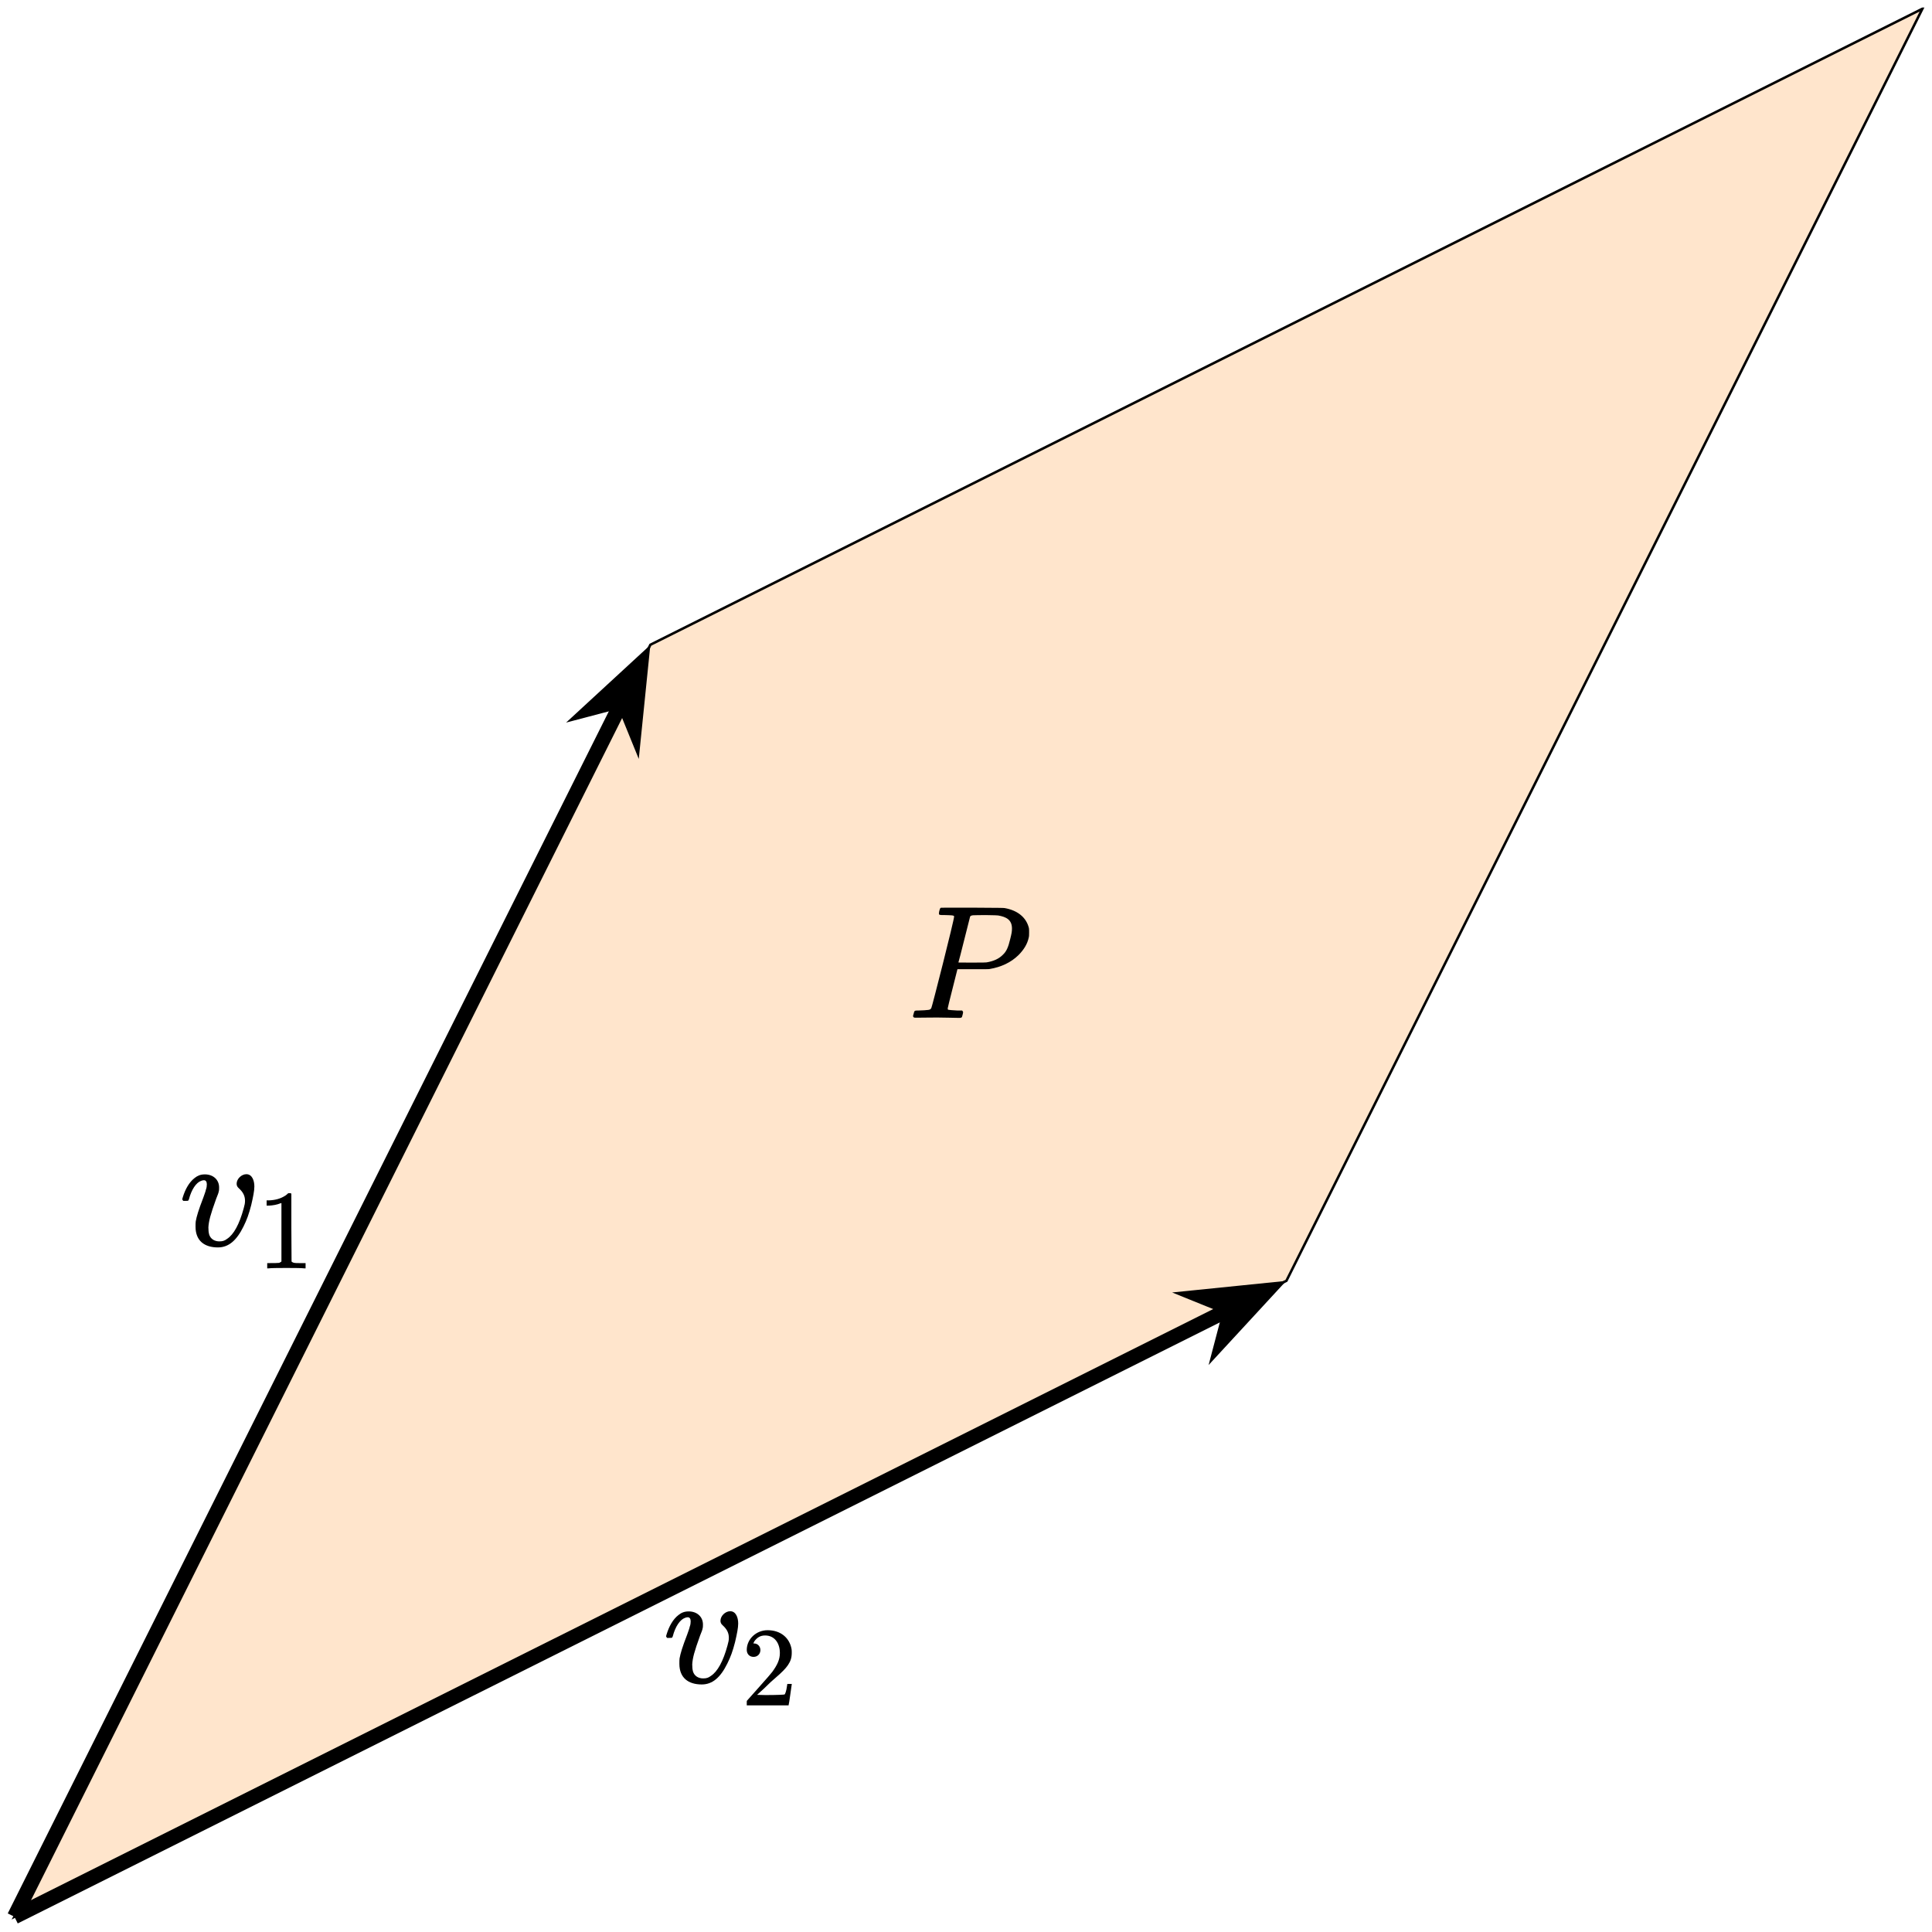
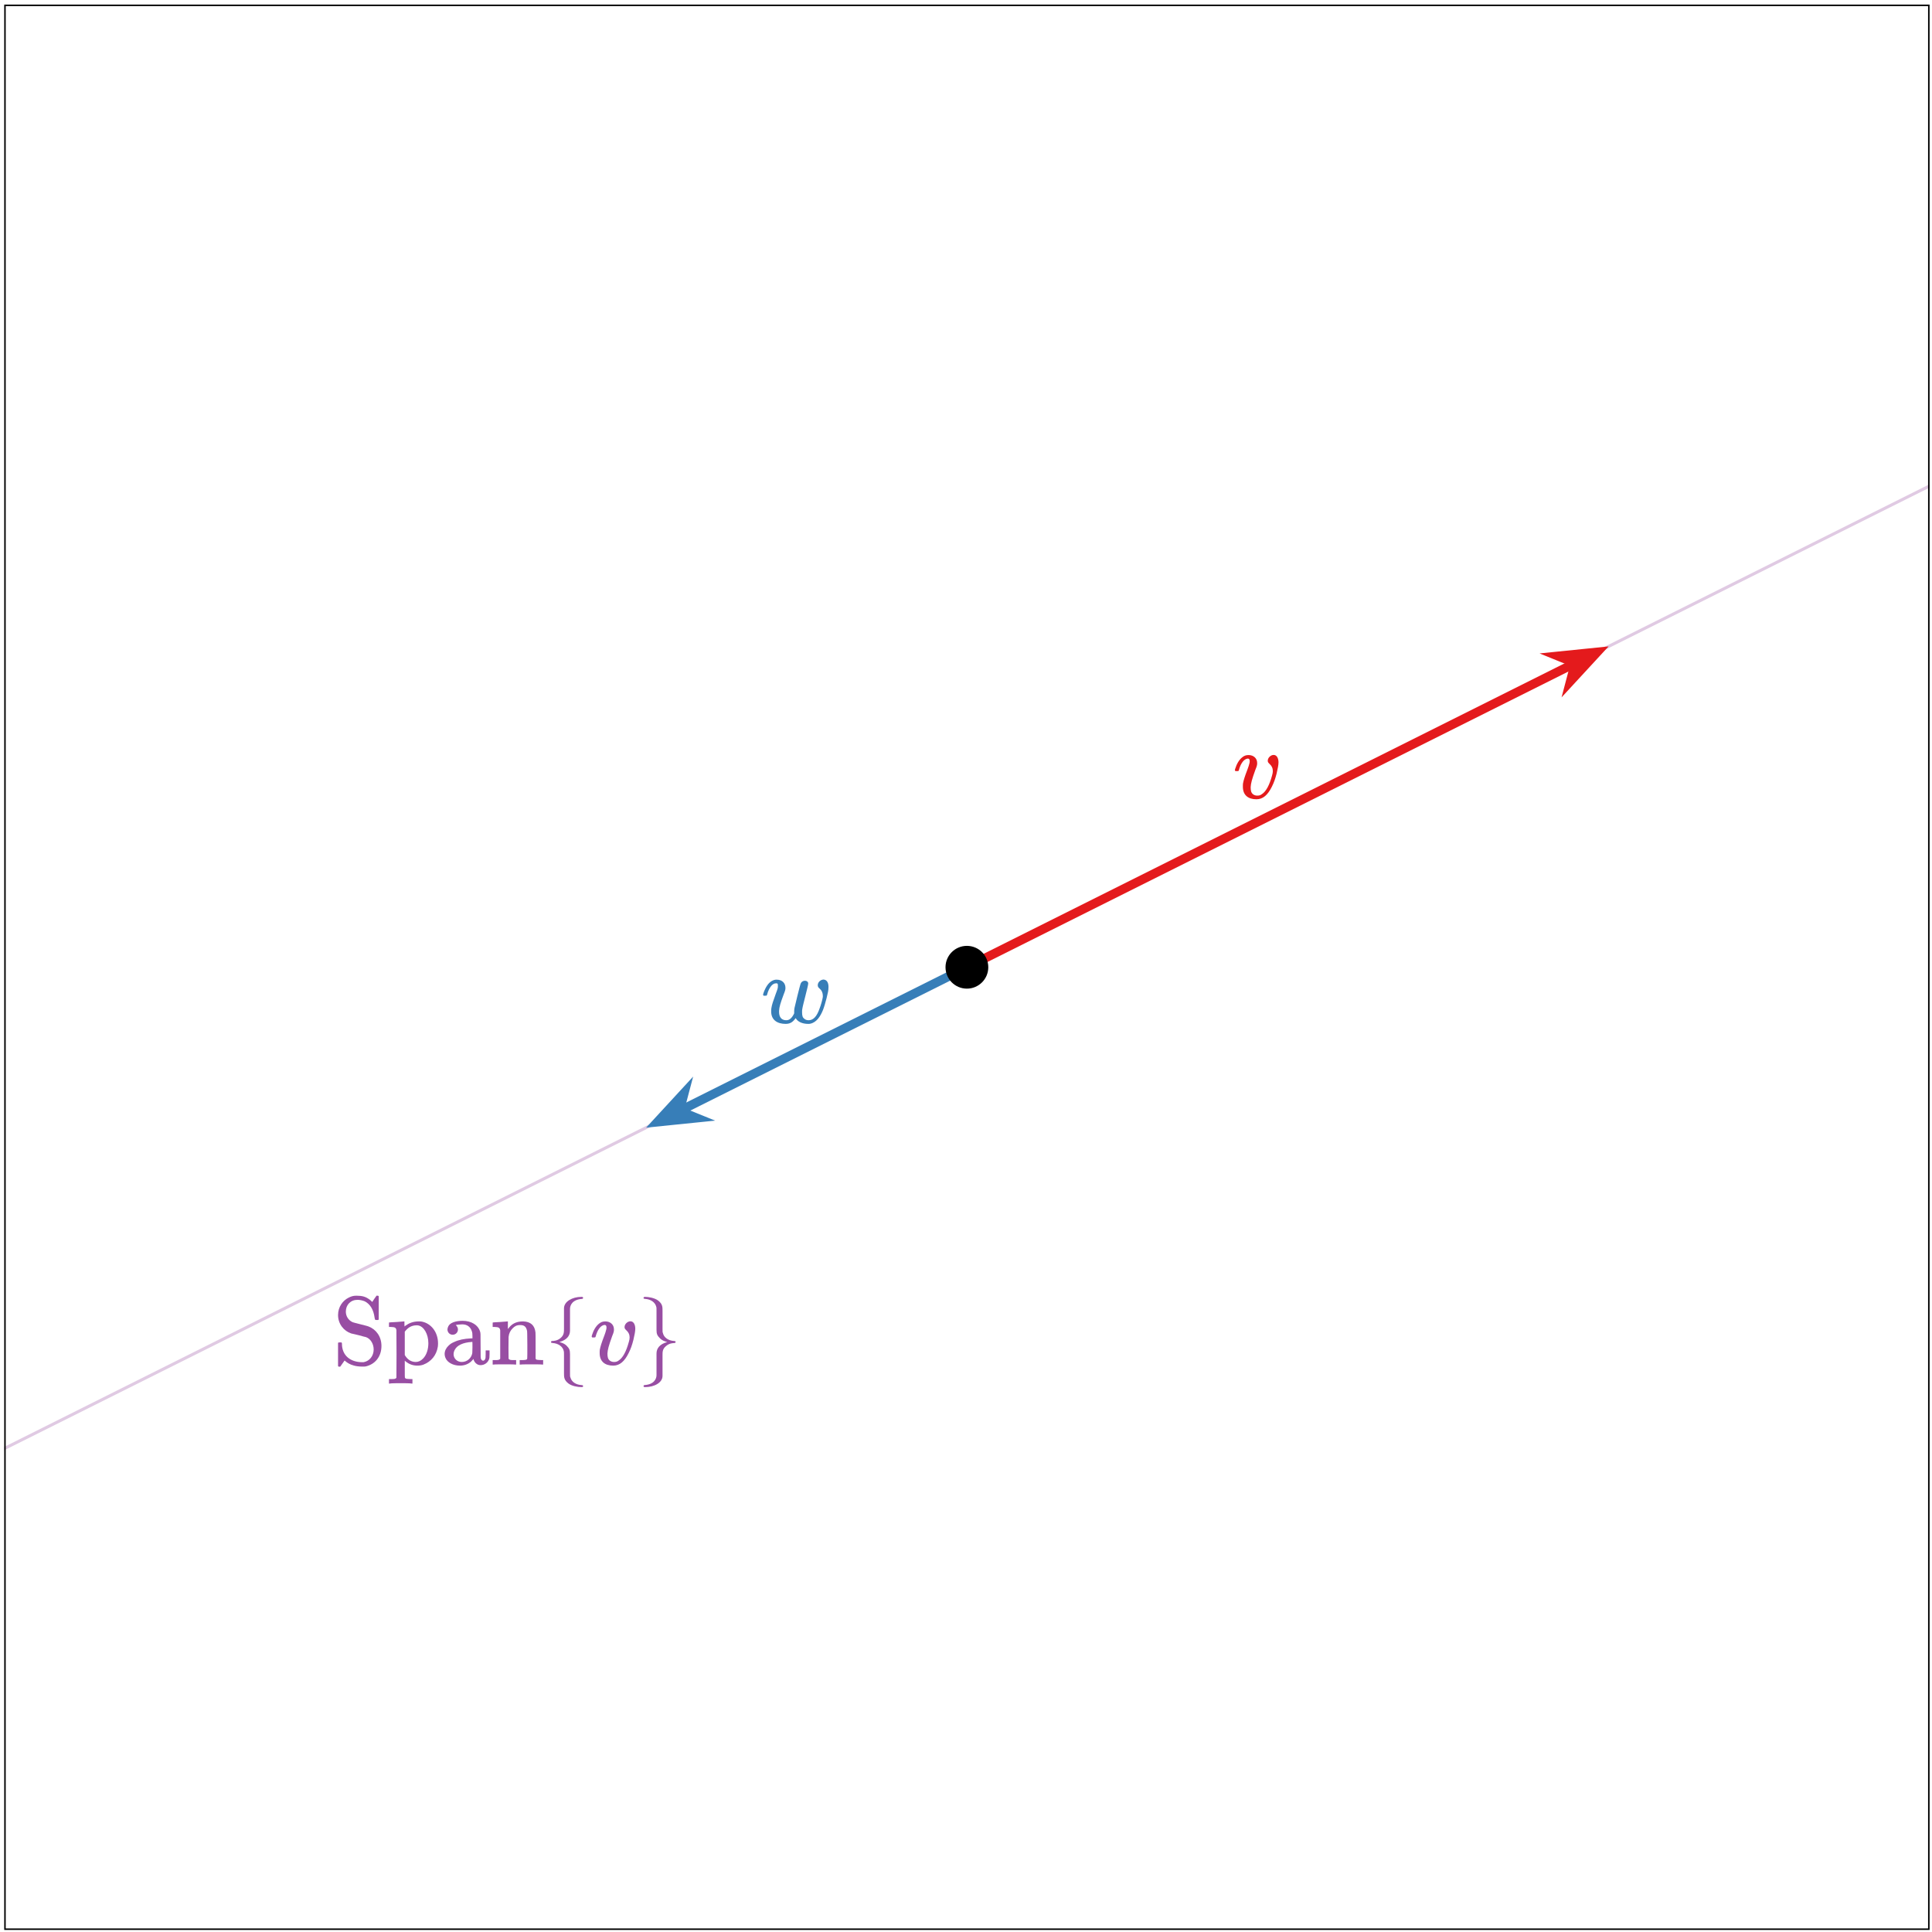
- <svg xmlns="http://www.w3.org/2000/svg" xmlns:xlink="http://www.w3.org/1999/xlink" width="155pt" height="155pt" viewBox="0 0 155 155" version="1.1">
+ <svg xmlns="http://www.w3.org/2000/svg" xmlns:xlink="http://www.w3.org/1999/xlink" width="256pt" height="256pt" viewBox="0 0 256 256" version="1.1">
  <defs>
    <g>
      <symbol overflow="visible" id="glyph0-0">
        <path style="stroke:none;" d="M 0.641 0 L 2.594 0 L 2.594 -6.906 L 0.641 -6.906 Z M 1.297 -0.641 L 1.297 -6.25 L 1.938 -6.25 L 1.938 -0.641 Z M 1.297 -0.641 " />
      </symbol>
      <symbol overflow="visible" id="glyph0-1">
+         <path style="stroke:none;" d="M 1.156 -2.938 L 0.984 -2.938 C 0.797 -2.938 0.75 -2.922 0.719 -2.875 C 0.719 -2.844 0.719 -2.469 0.719 -1.312 L 0.719 0.203 C 0.766 0.266 0.766 0.281 0.875 0.281 C 0.953 0.281 0.984 0.281 1.016 0.266 C 1.016 0.25 1.469 -0.359 1.578 -0.531 C 1.625 -0.578 2.188 0.266 3.906 0.266 C 4.188 0.266 4.234 0.266 4.359 0.25 C 5.594 -0.016 6.469 -1.016 6.469 -2.469 C 6.469 -3.75 5.719 -4.672 4.797 -5.031 C 4.594 -5.141 2.844 -5.516 2.594 -5.641 C 2.062 -5.906 1.75 -6.438 1.75 -7.016 C 1.75 -7.922 2.391 -8.578 3.297 -8.578 C 3.609 -8.578 3.969 -8.5 4.266 -8.375 C 4.969 -8.016 5.422 -7.281 5.562 -6.203 C 5.625 -5.922 5.609 -5.906 5.797 -5.906 L 6.031 -5.906 L 6.109 -5.984 L 6.109 -9.047 C 6.062 -9.109 6.062 -9.125 5.953 -9.125 C 5.875 -9.125 5.844 -9.125 5.812 -9.125 C 5.797 -9.109 5.672 -8.906 5.516 -8.703 L 5.25 -8.297 C 5.141 -8.406 4.969 -8.578 4.812 -8.672 C 4.344 -9 3.906 -9.125 3.141 -9.125 C 2.719 -9.125 2.453 -9.031 2.109 -8.859 C 1.359 -8.484 0.719 -7.656 0.719 -6.562 C 0.719 -5.375 1.484 -4.453 2.453 -4.125 C 2.516 -4.109 2.969 -4 3.453 -3.891 C 3.906 -3.75 4.359 -3.656 4.406 -3.641 C 5.016 -3.438 5.438 -2.75 5.438 -2 C 5.438 -1.156 4.906 -0.484 4.156 -0.328 C 4.109 -0.312 4.031 -0.312 3.953 -0.312 C 2.344 -0.312 1.234 -1.203 1.234 -2.766 C 1.234 -2.891 1.203 -2.891 1.156 -2.938 Z M 1.156 -2.938 " />
+       </symbol>
+       <symbol overflow="visible" id="glyph0-2">
+         <path style="stroke:none;" d="M 0.469 1.922 L 0.266 1.922 L 0.266 2.516 L 0.359 2.516 C 0.531 2.469 1.516 2.469 1.812 2.469 C 2.109 2.469 3.094 2.469 3.266 2.516 L 3.375 2.516 L 3.375 1.922 L 3.156 1.922 C 2.906 1.922 2.609 1.891 2.531 1.875 C 2.469 1.859 2.391 1.781 2.375 1.734 C 2.359 1.703 2.359 1.328 2.359 0.578 L 2.359 -0.516 L 2.469 -0.422 C 2.906 -0.047 3.453 0.141 4.016 0.141 C 4.281 0.141 4.547 0.109 4.812 0.016 C 5.859 -0.391 6.547 -1.219 6.734 -2.344 C 6.75 -2.453 6.766 -2.609 6.766 -2.797 C 6.766 -4.344 5.812 -5.453 4.641 -5.688 C 4.5 -5.719 4.438 -5.719 4.219 -5.719 C 3.453 -5.719 2.906 -5.484 2.438 -5.141 L 2.328 -5.047 L 2.312 -5.391 L 2.312 -5.719 L 2.281 -5.719 C 2.25 -5.719 1.797 -5.688 1.266 -5.641 C 0.734 -5.625 0.297 -5.578 0.281 -5.578 C 0.266 -5.578 0.266 -5.562 0.266 -5.281 L 0.266 -4.984 L 0.5 -4.984 C 1.062 -4.969 1.203 -4.891 1.25 -4.547 C 1.25 -4.484 1.266 -2.922 1.266 -1.375 C 1.266 0.188 1.25 1.703 1.25 1.734 C 1.172 1.906 0.953 1.922 0.641 1.922 Z M 5.484 -2.828 C 5.484 -2.031 5.25 -1.281 4.797 -0.812 C 4.5 -0.5 4.172 -0.344 3.812 -0.344 C 3.125 -0.344 2.656 -0.75 2.359 -1.266 L 2.359 -4.359 C 2.719 -4.812 3.156 -5.203 3.953 -5.203 C 4.016 -5.203 4.078 -5.188 4.125 -5.188 C 4.891 -5.062 5.484 -4.031 5.484 -2.828 Z M 5.484 -2.828 " />
+       </symbol>
+       <symbol overflow="visible" id="glyph0-3">
+         <path style="stroke:none;" d="M 1.5 -3.953 C 1.922 -3.953 2.203 -4.281 2.203 -4.656 C 2.203 -4.859 2.078 -5.109 1.922 -5.219 C 1.922 -5.281 2.625 -5.328 2.781 -5.328 C 3.438 -5.328 3.875 -4.969 4.047 -4.406 C 4.109 -4.234 4.125 -4.078 4.125 -3.75 L 4.125 -3.469 L 3.938 -3.469 C 3 -3.422 2.312 -3.281 1.688 -2.984 C 1.359 -2.844 1.172 -2.719 0.953 -2.5 C 0.672 -2.234 0.438 -1.859 0.438 -1.391 C 0.438 -1.219 0.484 -1.047 0.547 -0.891 C 0.797 -0.266 1.578 0.141 2.469 0.141 C 3.016 0.141 3.516 -0.031 3.938 -0.391 C 4.047 -0.484 4.172 -0.656 4.266 -0.75 L 4.266 -0.703 C 4.375 -0.281 4.734 0.078 5.188 0.078 C 5.766 0.078 6.203 -0.297 6.344 -0.766 C 6.375 -0.859 6.375 -0.875 6.391 -1.375 L 6.391 -1.875 L 5.875 -1.875 L 5.875 -1.406 C 5.875 -0.906 5.859 -0.828 5.797 -0.703 C 5.734 -0.578 5.641 -0.516 5.547 -0.516 C 5.438 -0.516 5.344 -0.578 5.281 -0.703 C 5.203 -0.859 5.203 -0.812 5.203 -2.516 C 5.203 -4.203 5.203 -4.172 5.125 -4.406 C 4.875 -5.234 3.984 -5.797 2.828 -5.797 C 1.859 -5.797 1.141 -5.531 0.922 -5.062 C 0.859 -4.922 0.812 -4.781 0.812 -4.656 C 0.812 -4.281 1.094 -3.953 1.5 -3.953 Z M 4.125 -2.266 C 4.109 -1.547 4.109 -1.5 4.078 -1.406 C 3.938 -0.844 3.422 -0.344 2.703 -0.344 C 2.094 -0.344 1.625 -0.797 1.625 -1.375 C 1.625 -1.578 1.688 -1.781 1.781 -1.953 C 2.094 -2.562 2.875 -2.922 4.047 -3 C 4.062 -3.016 4.109 -3.016 4.109 -3.016 C 4.125 -3.016 4.125 -2.688 4.125 -2.266 Z M 4.125 -2.266 " />
+       </symbol>
+       <symbol overflow="visible" id="glyph0-4">
+         <path style="stroke:none;" d="M 2.438 -0.781 C 2.438 -0.797 2.422 -1.484 2.422 -2.172 C 2.422 -2.875 2.438 -3.578 2.438 -3.656 C 2.484 -4.125 2.656 -4.484 2.969 -4.797 C 3.25 -5.078 3.484 -5.234 3.984 -5.234 C 4.562 -5.234 4.781 -4.969 4.891 -4.438 C 4.906 -4.328 4.906 -4.172 4.922 -2.594 C 4.922 -1.625 4.922 -0.828 4.906 -0.797 C 4.906 -0.609 4.547 -0.594 4.219 -0.594 L 3.906 -0.594 L 3.906 0 L 4.016 0 C 4.188 -0.031 5.172 -0.031 5.469 -0.031 C 5.766 -0.031 6.75 -0.031 6.922 0 L 7.016 0 L 7.016 -0.594 L 6.812 -0.594 C 6.547 -0.594 6.266 -0.625 6.172 -0.641 C 6.109 -0.656 6.047 -0.719 6.016 -0.781 C 6.016 -0.797 6.016 -1.328 6.016 -2.469 C 6.016 -3.516 6.016 -4.172 6 -4.266 C 5.891 -5.203 5.359 -5.688 4.359 -5.719 C 3.375 -5.719 2.797 -5.344 2.375 -4.734 L 2.359 -4.719 C 2.344 -4.719 2.344 -4.812 2.344 -5.203 L 2.344 -5.719 L 2.312 -5.719 C 2.281 -5.719 1.844 -5.688 1.328 -5.641 C 0.797 -5.625 0.359 -5.578 0.344 -5.578 C 0.328 -5.578 0.328 -5.562 0.328 -5.281 L 0.328 -4.984 L 0.562 -4.984 C 1.125 -4.969 1.266 -4.891 1.328 -4.547 C 1.328 -4.484 1.328 -3.547 1.328 -2.625 C 1.328 -1.703 1.328 -0.797 1.328 -0.781 C 1.234 -0.609 1.016 -0.594 0.719 -0.594 L 0.328 -0.594 L 0.328 0 L 0.422 0 C 0.594 -0.031 1.578 -0.031 1.875 -0.031 C 2.172 -0.031 3.156 -0.031 3.328 0 L 3.438 0 L 3.438 -0.594 L 3.047 -0.594 C 2.734 -0.594 2.531 -0.609 2.438 -0.781 Z M 2.438 -0.781 " />
+       </symbol>
+       <symbol overflow="visible" id="glyph1-0">
+         <path style="stroke:none;" d="" />
+       </symbol>
+       <symbol overflow="visible" id="glyph1-1">
+         <path style="stroke:none;" d="M 3.375 -7.375 C 3.375 -7.859 3.688 -8.625 5 -8.703 C 5.062 -8.719 5.109 -8.766 5.109 -8.828 C 5.109 -8.969 5.016 -8.969 4.875 -8.969 C 3.688 -8.969 2.594 -8.359 2.578 -7.469 L 2.578 -4.75 C 2.578 -4.281 2.578 -3.891 2.109 -3.5 C 1.688 -3.156 1.234 -3.125 0.969 -3.125 C 0.906 -3.109 0.859 -3.062 0.859 -2.984 C 0.859 -2.875 0.938 -2.875 1.047 -2.859 C 1.844 -2.812 2.422 -2.375 2.547 -1.797 C 2.578 -1.656 2.578 -1.641 2.578 -1.203 L 2.578 1.156 C 2.578 1.656 2.578 2.047 3.156 2.5 C 3.625 2.859 4.406 2.984 4.875 2.984 C 5.016 2.984 5.109 2.984 5.109 2.859 C 5.109 2.734 5.031 2.734 4.906 2.719 C 4.156 2.672 3.578 2.297 3.422 1.688 C 3.375 1.578 3.375 1.547 3.375 1.125 L 3.375 -1.391 C 3.375 -1.938 3.281 -2.141 2.906 -2.516 C 2.656 -2.766 2.312 -2.891 1.969 -2.984 C 2.953 -3.266 3.375 -3.812 3.375 -4.5 Z M 3.375 -7.375 " />
+       </symbol>
+       <symbol overflow="visible" id="glyph1-2">
+         <path style="stroke:none;" d="M 2.578 1.406 C 2.578 1.875 2.266 2.641 0.969 2.719 C 0.906 2.734 0.859 2.781 0.859 2.859 C 0.859 2.984 0.984 2.984 1.094 2.984 C 2.266 2.984 3.375 2.406 3.375 1.5 L 3.375 -1.234 C 3.375 -1.703 3.375 -2.078 3.859 -2.469 C 4.281 -2.828 4.734 -2.844 5 -2.859 C 5.062 -2.875 5.109 -2.922 5.109 -2.984 C 5.109 -3.109 5.031 -3.109 4.906 -3.125 C 4.125 -3.172 3.547 -3.594 3.422 -4.188 C 3.375 -4.312 3.375 -4.344 3.375 -4.766 L 3.375 -7.141 C 3.375 -7.641 3.375 -8.016 2.812 -8.469 C 2.328 -8.844 1.5 -8.969 1.094 -8.969 C 0.984 -8.969 0.859 -8.969 0.859 -8.828 C 0.859 -8.719 0.938 -8.719 1.047 -8.703 C 1.812 -8.656 2.391 -8.266 2.547 -7.656 C 2.578 -7.547 2.578 -7.531 2.578 -7.094 L 2.578 -4.594 C 2.578 -4.047 2.672 -3.844 3.062 -3.453 C 3.312 -3.203 3.656 -3.078 4 -2.984 C 3.016 -2.719 2.578 -2.156 2.578 -1.469 Z M 2.578 1.406 " />
+       </symbol>
+       <symbol overflow="visible" id="glyph2-0">
+         <path style="stroke:none;" d="M 0.641 0 L 2.594 0 L 2.594 -6.906 L 0.641 -6.906 Z M 1.297 -0.641 L 1.297 -6.25 L 1.938 -6.25 L 1.938 -0.641 Z M 1.297 -0.641 " />
+       </symbol>
+       <symbol overflow="visible" id="glyph2-1">
        <path style="stroke:none;" d="M 3.125 0.141 C 3.984 0.141 4.625 -0.422 5.172 -1.531 C 5.438 -2.062 5.609 -2.531 5.797 -3.266 C 5.953 -3.938 6.047 -4.406 6.047 -4.75 C 6.047 -5.234 5.859 -5.734 5.406 -5.734 C 5.016 -5.734 4.625 -5.359 4.625 -4.969 C 4.625 -4.828 4.672 -4.719 4.797 -4.609 C 5.156 -4.281 5.297 -3.984 5.297 -3.594 C 5.297 -3.406 5.266 -3.266 5.188 -2.984 C 4.844 -1.719 4.391 -0.891 3.859 -0.547 C 3.656 -0.391 3.5 -0.344 3.234 -0.344 C 2.844 -0.344 2.531 -0.547 2.422 -0.891 C 2.375 -1.078 2.359 -1.219 2.359 -1.469 C 2.391 -1.984 2.516 -2.469 2.984 -3.766 C 3.094 -4.031 3.188 -4.281 3.188 -4.344 C 3.219 -4.422 3.219 -4.562 3.219 -4.672 C 3.219 -5.297 2.734 -5.719 2.078 -5.719 C 1.719 -5.719 1.484 -5.609 1.266 -5.438 C 0.812 -5.094 0.5 -4.516 0.312 -3.906 C 0.281 -3.812 0.266 -3.75 0.266 -3.719 C 0.266 -3.672 0.328 -3.625 0.344 -3.594 L 0.531 -3.594 C 0.781 -3.594 0.734 -3.594 0.797 -3.719 C 1 -4.5 1.375 -5.062 1.781 -5.203 C 1.859 -5.234 1.938 -5.25 2 -5.25 C 2.156 -5.25 2.234 -5.125 2.234 -4.922 C 2.234 -4.797 2.219 -4.641 2.156 -4.484 C 2.156 -4.422 2.047 -4.125 1.953 -3.859 C 1.562 -2.844 1.422 -2.375 1.344 -1.953 C 1.328 -1.859 1.328 -1.688 1.328 -1.516 C 1.328 -0.391 2.047 0.141 3.125 0.141 Z M 3.125 0.141 " />
      </symbol>
-       <symbol overflow="visible" id="glyph0-2">
-         <path style="stroke:none;" d="M 3.719 -8.141 C 3.719 -7.844 1.938 -0.844 1.891 -0.797 C 1.844 -0.703 1.781 -0.656 1.641 -0.641 C 1.5 -0.625 1.156 -0.594 0.875 -0.594 C 0.531 -0.594 0.531 -0.594 0.469 -0.328 C 0.438 -0.219 0.422 -0.172 0.422 -0.141 C 0.422 -0.109 0.438 -0.109 0.453 -0.078 C 0.484 -0.031 0.5 -0.016 0.656 -0.016 C 1.141 -0.016 1.594 -0.031 2.359 -0.031 C 3.141 -0.031 3.609 0 4.125 0 C 4.297 0 4.297 -0.031 4.344 -0.062 C 4.359 -0.109 4.438 -0.375 4.438 -0.453 C 4.438 -0.516 4.375 -0.562 4.359 -0.594 L 3.953 -0.594 C 3.562 -0.609 3.297 -0.641 3.234 -0.656 C 3.219 -0.672 3.203 -0.703 3.203 -0.766 C 3.203 -0.797 3.375 -1.5 3.594 -2.359 L 3.984 -3.906 L 5.203 -3.906 C 6.266 -3.906 6.453 -3.906 6.562 -3.922 C 7.5 -4.078 8.281 -4.453 8.875 -5.031 C 9.328 -5.484 9.594 -5.938 9.703 -6.438 C 9.734 -6.547 9.734 -6.703 9.734 -6.859 C 9.734 -7 9.734 -7.125 9.719 -7.203 C 9.5 -8.109 8.75 -8.641 7.766 -8.812 C 7.609 -8.828 7.578 -8.828 5.141 -8.844 C 2.719 -8.844 2.672 -8.844 2.625 -8.828 C 2.578 -8.781 2.5 -8.516 2.5 -8.391 C 2.5 -8.25 2.531 -8.25 2.984 -8.25 C 3.375 -8.234 3.719 -8.25 3.719 -8.141 Z M 8.359 -7.172 C 8.359 -6.922 8.328 -6.766 8.219 -6.328 C 8.062 -5.672 7.922 -5.344 7.641 -5.078 C 7.328 -4.75 6.891 -4.547 6.312 -4.453 C 6.172 -4.438 6.016 -4.438 5.109 -4.438 C 4.109 -4.438 4.062 -4.438 4.062 -4.453 C 4.094 -4.484 4.938 -7.922 5 -8.125 C 5.031 -8.188 5.109 -8.219 5.234 -8.234 C 5.281 -8.234 5.719 -8.25 6.219 -8.25 C 7 -8.234 7.141 -8.234 7.25 -8.219 C 7.875 -8.109 8.359 -7.891 8.359 -7.172 Z M 8.359 -7.172 " />
-       </symbol>
-       <symbol overflow="visible" id="glyph1-0">
-         <path style="stroke:none;" d="M 0.453 0 L 1.812 0 L 1.812 -4.828 L 0.453 -4.828 Z M 0.906 -0.453 L 0.906 -4.375 L 1.359 -4.375 L 1.359 -0.453 Z M 0.906 -0.453 " />
-       </symbol>
-       <symbol overflow="visible" id="glyph1-1">
-         <path style="stroke:none;" d="M 3.766 0 L 3.875 0 L 3.875 -0.422 L 3.328 -0.422 C 3.062 -0.422 2.875 -0.422 2.75 -0.547 L 2.734 -3.266 L 2.734 -5.984 C 2.688 -6.031 2.703 -6.031 2.578 -6.031 C 2.5 -6.031 2.5 -6.031 2.469 -6.016 C 2.422 -5.969 2.281 -5.844 2.188 -5.797 C 1.859 -5.594 1.438 -5.469 0.922 -5.453 L 0.75 -5.453 L 0.75 -5.031 L 0.922 -5.031 C 1.266 -5.047 1.594 -5.109 1.859 -5.219 C 1.891 -5.234 1.922 -5.234 1.938 -5.234 L 1.938 -0.547 C 1.859 -0.5 1.828 -0.453 1.719 -0.438 C 1.609 -0.422 1.297 -0.422 1.031 -0.422 L 0.797 -0.422 L 0.797 0 L 0.906 0 C 1.062 -0.031 2.047 -0.031 2.328 -0.031 C 2.625 -0.031 3.609 -0.031 3.766 0 Z M 3.766 0 " />
-       </symbol>
-       <symbol overflow="visible" id="glyph1-2">
-         <path style="stroke:none;" d="M 1 -3.891 C 1.328 -3.891 1.547 -4.141 1.547 -4.438 C 1.547 -4.719 1.344 -4.969 1.031 -4.969 C 1 -4.969 0.984 -4.969 0.984 -4.984 C 0.984 -5 1.031 -5.062 1.062 -5.141 C 1.266 -5.422 1.516 -5.609 1.922 -5.609 C 2.703 -5.609 3.109 -4.969 3.109 -4.203 C 3.109 -3.672 2.906 -3.25 2.5 -2.688 C 2.297 -2.438 2.25 -2.375 1.234 -1.234 C 0.828 -0.781 0.484 -0.391 0.469 -0.375 C 0.453 -0.359 0.453 -0.328 0.453 -0.172 L 0.453 0 L 3.812 0 L 3.812 -0.031 C 3.844 -0.078 4.047 -1.625 4.062 -1.688 L 4.062 -1.719 L 3.703 -1.719 L 3.703 -1.688 C 3.641 -1.281 3.625 -1.203 3.578 -1.062 C 3.547 -0.984 3.516 -0.891 3.484 -0.875 C 3.438 -0.859 2.891 -0.828 1.969 -0.828 L 1.281 -0.844 L 1.828 -1.344 C 2.438 -1.938 2.406 -1.906 2.734 -2.188 C 3.328 -2.703 3.562 -2.953 3.75 -3.219 C 3.969 -3.547 4.062 -3.812 4.062 -4.219 C 4.062 -4.328 4.062 -4.438 4.047 -4.516 C 3.891 -5.406 3.188 -6.031 2.125 -6.031 C 1.203 -6.031 0.453 -5.312 0.453 -4.453 C 0.453 -4.141 0.656 -3.891 1 -3.891 Z M 1 -3.891 " />
+       <symbol overflow="visible" id="glyph2-2">
+         <path style="stroke:none;" d="M 5.812 -5.578 C 5.594 -5.578 5.359 -5.453 5.266 -5.234 C 5.156 -5.031 4.438 -2 4.438 -1.984 C 4.406 -1.875 4.406 -1.75 4.391 -1.547 L 4.391 -1.25 L 4.328 -1.125 C 4.047 -0.594 3.75 -0.344 3.344 -0.344 C 2.703 -0.344 2.391 -0.766 2.391 -1.438 L 2.391 -1.609 C 2.422 -2.109 2.562 -2.594 3 -3.766 C 3.219 -4.312 3.234 -4.422 3.234 -4.641 C 3.234 -5.25 2.812 -5.719 2.078 -5.719 C 1.969 -5.719 1.859 -5.719 1.781 -5.688 C 1.281 -5.562 0.875 -5.156 0.562 -4.516 C 0.438 -4.281 0.391 -4.125 0.312 -3.906 C 0.281 -3.812 0.266 -3.75 0.266 -3.719 C 0.266 -3.672 0.328 -3.625 0.344 -3.594 L 0.531 -3.594 C 0.781 -3.594 0.734 -3.594 0.797 -3.719 C 0.938 -4.266 1.156 -4.688 1.422 -4.969 C 1.625 -5.156 1.781 -5.234 2 -5.234 L 2.062 -5.234 C 2.219 -5.234 2.234 -5.141 2.234 -4.906 C 2.234 -4.641 2.234 -4.578 1.953 -3.844 C 1.594 -2.859 1.438 -2.391 1.375 -1.969 C 1.344 -1.859 1.344 -1.672 1.344 -1.5 C 1.344 -0.375 2.156 0.141 3.266 0.141 C 3.953 0.141 4.281 -0.203 4.594 -0.625 C 4.844 -0.141 5.484 0.141 6.25 0.141 C 6.328 0.141 6.406 0.141 6.484 0.125 C 7.344 -0.031 7.859 -0.844 8.203 -1.688 C 8.359 -2.078 8.516 -2.625 8.688 -3.281 C 8.859 -4.016 8.938 -4.25 8.938 -4.766 C 8.938 -5.281 8.75 -5.641 8.391 -5.719 C 8.359 -5.719 8.328 -5.734 8.297 -5.734 C 7.922 -5.734 7.516 -5.406 7.516 -4.984 C 7.516 -4.828 7.578 -4.688 7.719 -4.578 C 8.031 -4.312 8.188 -4.016 8.188 -3.531 C 8.188 -3.469 8.188 -3.406 8.172 -3.344 C 8.141 -3.109 7.922 -2.297 7.766 -1.922 C 7.406 -0.859 6.938 -0.344 6.312 -0.344 C 6.094 -0.344 5.938 -0.391 5.781 -0.5 C 5.516 -0.688 5.438 -0.891 5.438 -1.391 C 5.438 -1.625 5.438 -1.703 5.469 -1.844 C 5.531 -2.328 6.25 -4.891 6.25 -5.203 C 6.25 -5.453 6.047 -5.578 5.812 -5.578 Z M 5.812 -5.578 " />
      </symbol>
    </g>
    <clipPath id="clip1">
-       <path d="M 1 0.605 L 155 0.605 L 155 154 L 1 154 Z M 1 0.605 " />
+       <path d="M 0.559 37 L 255.68 37 L 255.68 219 L 0.559 219 Z M 0.559 37 " />
    </clipPath>
    <clipPath id="clip2">
-       <path d="M 0 0.605 L 155 0.605 L 155 155 L 0 155 Z M 0 0.605 " />
+       <path d="M 0.559 0.605 L 255.68 0.605 L 255.68 255.727 L 0.559 255.727 Z M 0.559 0.605 " />
    </clipPath>
  </defs>
  <g id="surface1">
    <g clip-path="url(#clip1)" clip-rule="nonzero">
-       <path style=" stroke:none;fill-rule:nonzero;fill:rgb(100%,49.799%,0%);fill-opacity:0.2;" d="M 1.156 153.777 L 52.18 51.727 L 154.23 0.703 L 103.207 102.754 Z M 1.156 153.777 " />
+       <path style="fill:none;stroke-width:0.399;stroke-linecap:butt;stroke-linejoin:miter;stroke:rgb(87.883%,79.175%,89.177%);stroke-opacity:1;stroke-miterlimit:10;" d="M -170.079 -85.042 L 170.081 85.04 " transform="matrix(1,0,0,-1,128.118,128.165)" />
    </g>
+     <g style="fill:rgb(59.61%,30.589%,63.919%);fill-opacity:1;">
+       <use xlink:href="#glyph0-1" x="44.075" y="180.812" />
+       <use xlink:href="#glyph0-2" x="51.276" y="180.812" />
+       <use xlink:href="#glyph0-3" x="58.477" y="180.812" />
+       <use xlink:href="#glyph0-4" x="64.953" y="180.812" />
+     </g>
+     <g style="fill:rgb(59.61%,30.589%,63.919%);fill-opacity:1;">
+       <use xlink:href="#glyph1-1" x="72.154" y="180.812" />
+     </g>
+     <g style="fill:rgb(59.61%,30.589%,63.919%);fill-opacity:1;">
+       <use xlink:href="#glyph2-1" x="78.131" y="180.812" />
+     </g>
+     <g style="fill:rgb(59.61%,30.589%,63.919%);fill-opacity:1;">
+       <use xlink:href="#glyph1-2" x="84.413" y="180.812" />
+     </g>
+     <path style="fill:none;stroke-width:1.196;stroke-linecap:butt;stroke-linejoin:miter;stroke:rgb(89.409%,10.199%,10.979%);stroke-opacity:1;stroke-miterlimit:10;" d="M -0.001 0.001 L 80.347 40.173 " transform="matrix(1,0,0,-1,128.118,128.165)" />
+     <path style="fill-rule:nonzero;fill:rgb(89.409%,10.199%,10.979%);fill-opacity:1;stroke-width:1.196;stroke-linecap:butt;stroke-linejoin:miter;stroke:rgb(89.409%,10.199%,10.979%);stroke-opacity:1;stroke-miterlimit:10;" d="M 6.802 -0.001 L 1.93 1.846 L 3.553 -0.001 L 1.932 -1.845 Z M 6.802 -0.001 " transform="matrix(0.89442,-0.44722,-0.44722,-0.89442,205.5522,89.44797)" />
+     <g style="fill:rgb(89.409%,10.199%,10.979%);fill-opacity:1;">
+       <use xlink:href="#glyph2-1" x="163.36" y="105.767" />
+     </g>
+     <path style="fill:none;stroke-width:1.196;stroke-linecap:butt;stroke-linejoin:miter;stroke:rgb(21.57%,49.409%,72.159%);stroke-opacity:1;stroke-miterlimit:10;" d="M -0.001 0.001 L -37.825 -18.913 " transform="matrix(1,0,0,-1,128.118,128.165)" />
+     <path style="fill-rule:nonzero;fill:rgb(21.57%,49.409%,72.159%);fill-opacity:1;stroke-width:1.196;stroke-linecap:butt;stroke-linejoin:miter;stroke:rgb(21.57%,49.409%,72.159%);stroke-opacity:1;stroke-miterlimit:10;" d="M 6.801 0.001 L 1.929 1.847 L 3.555 -0.001 L 1.929 -1.848 Z M 6.801 0.001 " transform="matrix(-0.89442,0.4472,0.4472,0.89442,93.204,145.6221)" />
+     <g style="fill:rgb(21.57%,49.409%,72.159%);fill-opacity:1;">
+       <use xlink:href="#glyph2-2" x="100.841" y="135.53" />
+     </g>
+     <path style=" stroke:none;fill-rule:nonzero;fill:rgb(0%,0%,0%);fill-opacity:1;" d="M 130.953 128.164 C 130.953 126.598 129.684 125.332 128.117 125.332 C 126.551 125.332 125.285 126.598 125.285 128.164 C 125.285 129.73 126.551 131 128.117 131 C 129.684 131 130.953 129.73 130.953 128.164 Z M 130.953 128.164 " />
    <g clip-path="url(#clip2)" clip-rule="nonzero">
-       <path style="fill:none;stroke-width:0.199;stroke-linecap:butt;stroke-linejoin:miter;stroke:rgb(0%,0%,0%);stroke-opacity:1;stroke-miterlimit:10;" d="M -0.001 -0 L 51.023 102.05 L 153.073 153.074 L 102.05 51.023 Z M -0.001 -0 " transform="matrix(1,0,0,-1,1.157,153.777)" />
-     </g>
-     <path style="fill:none;stroke-width:1.196;stroke-linecap:butt;stroke-linejoin:miter;stroke:rgb(0%,0%,0%);stroke-opacity:1;stroke-miterlimit:10;" d="M -0.001 -0 L 48.679 97.355 " transform="matrix(1,0,0,-1,1.157,153.777)" />
-     <path style="fill-rule:nonzero;fill:rgb(0%,0%,0%);fill-opacity:1;stroke-width:1.196;stroke-linecap:butt;stroke-linejoin:miter;stroke:rgb(0%,0%,0%);stroke-opacity:1;stroke-miterlimit:10;" d="M 6.803 -0.001 L 1.931 1.847 L 3.554 -0.001 L 1.931 -1.848 Z M 6.803 -0.001 " transform="matrix(0.44722,-0.89442,-0.89442,-0.44722,48.37815,59.33454)" />
-     <g style="fill:rgb(0%,0%,0%);fill-opacity:1;">
-       <use xlink:href="#glyph0-1" x="14.36" y="99.937" />
-     </g>
-     <g style="fill:rgb(0%,0%,0%);fill-opacity:1;">
-       <use xlink:href="#glyph1-1" x="20.641" y="101.757" />
-     </g>
-     <path style="fill:none;stroke-width:1.196;stroke-linecap:butt;stroke-linejoin:miter;stroke:rgb(0%,0%,0%);stroke-opacity:1;stroke-miterlimit:10;" d="M -0.001 -0 L 97.355 48.675 " transform="matrix(1,0,0,-1,1.157,153.777)" />
-     <path style="fill-rule:nonzero;fill:rgb(0%,0%,0%);fill-opacity:1;stroke-width:1.196;stroke-linecap:butt;stroke-linejoin:miter;stroke:rgb(0%,0%,0%);stroke-opacity:1;stroke-miterlimit:10;" d="M 6.801 -0.002 L 1.929 1.845 L 3.554 0.002 L 1.931 -1.846 Z M 6.801 -0.002 " transform="matrix(0.89442,-0.44722,-0.44722,-0.89442,95.59946,106.5559)" />
-     <g style="fill:rgb(0%,0%,0%);fill-opacity:1;">
-       <use xlink:href="#glyph0-1" x="53.177" y="134.999" />
-     </g>
-     <g style="fill:rgb(0%,0%,0%);fill-opacity:1;">
-       <use xlink:href="#glyph1-2" x="59.458" y="136.819" />
-     </g>
-     <g style="fill:rgb(0%,0%,0%);fill-opacity:1;">
-       <use xlink:href="#glyph0-2" x="72.829" y="81.664" />
+       <path style="fill:none;stroke-width:0.399;stroke-linecap:butt;stroke-linejoin:miter;stroke:rgb(0%,0%,0%);stroke-opacity:1;stroke-miterlimit:10;" d="M -127.559 -127.562 L -127.559 127.56 L 127.562 127.56 L 127.562 -127.562 Z M -127.559 -127.562 " transform="matrix(1,0,0,-1,128.118,128.165)" />
    </g>
  </g>
</svg>
